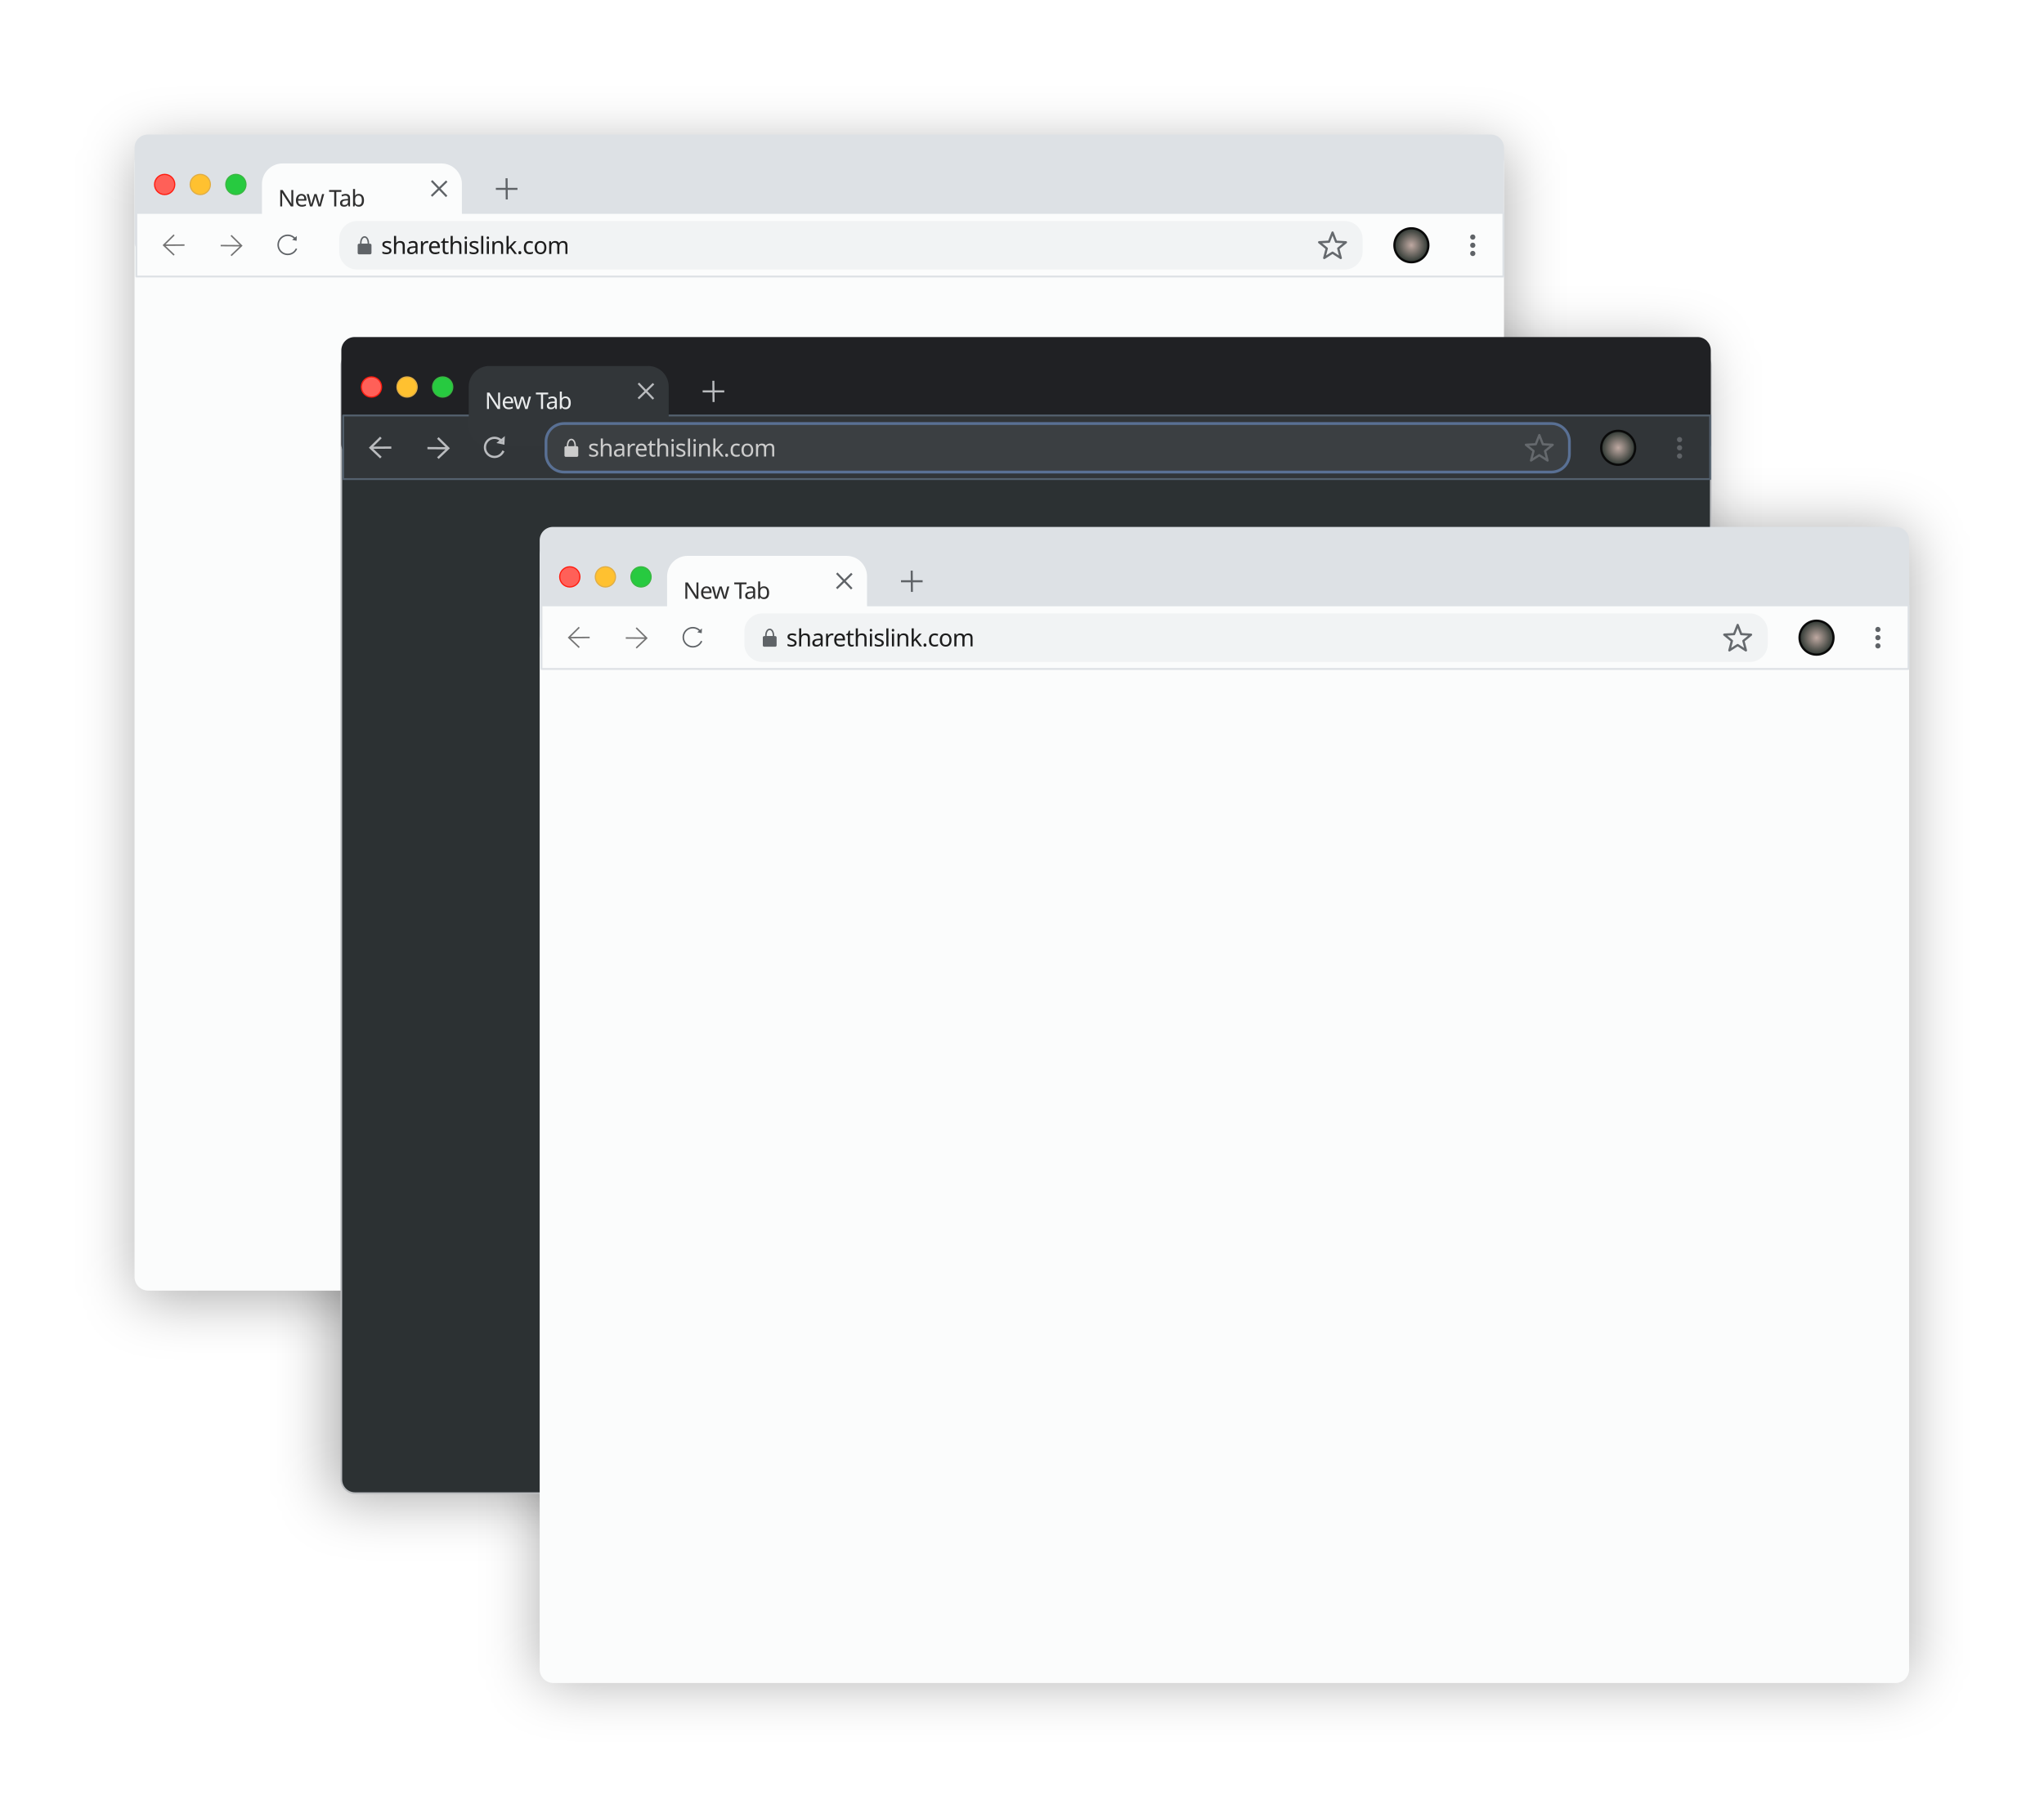
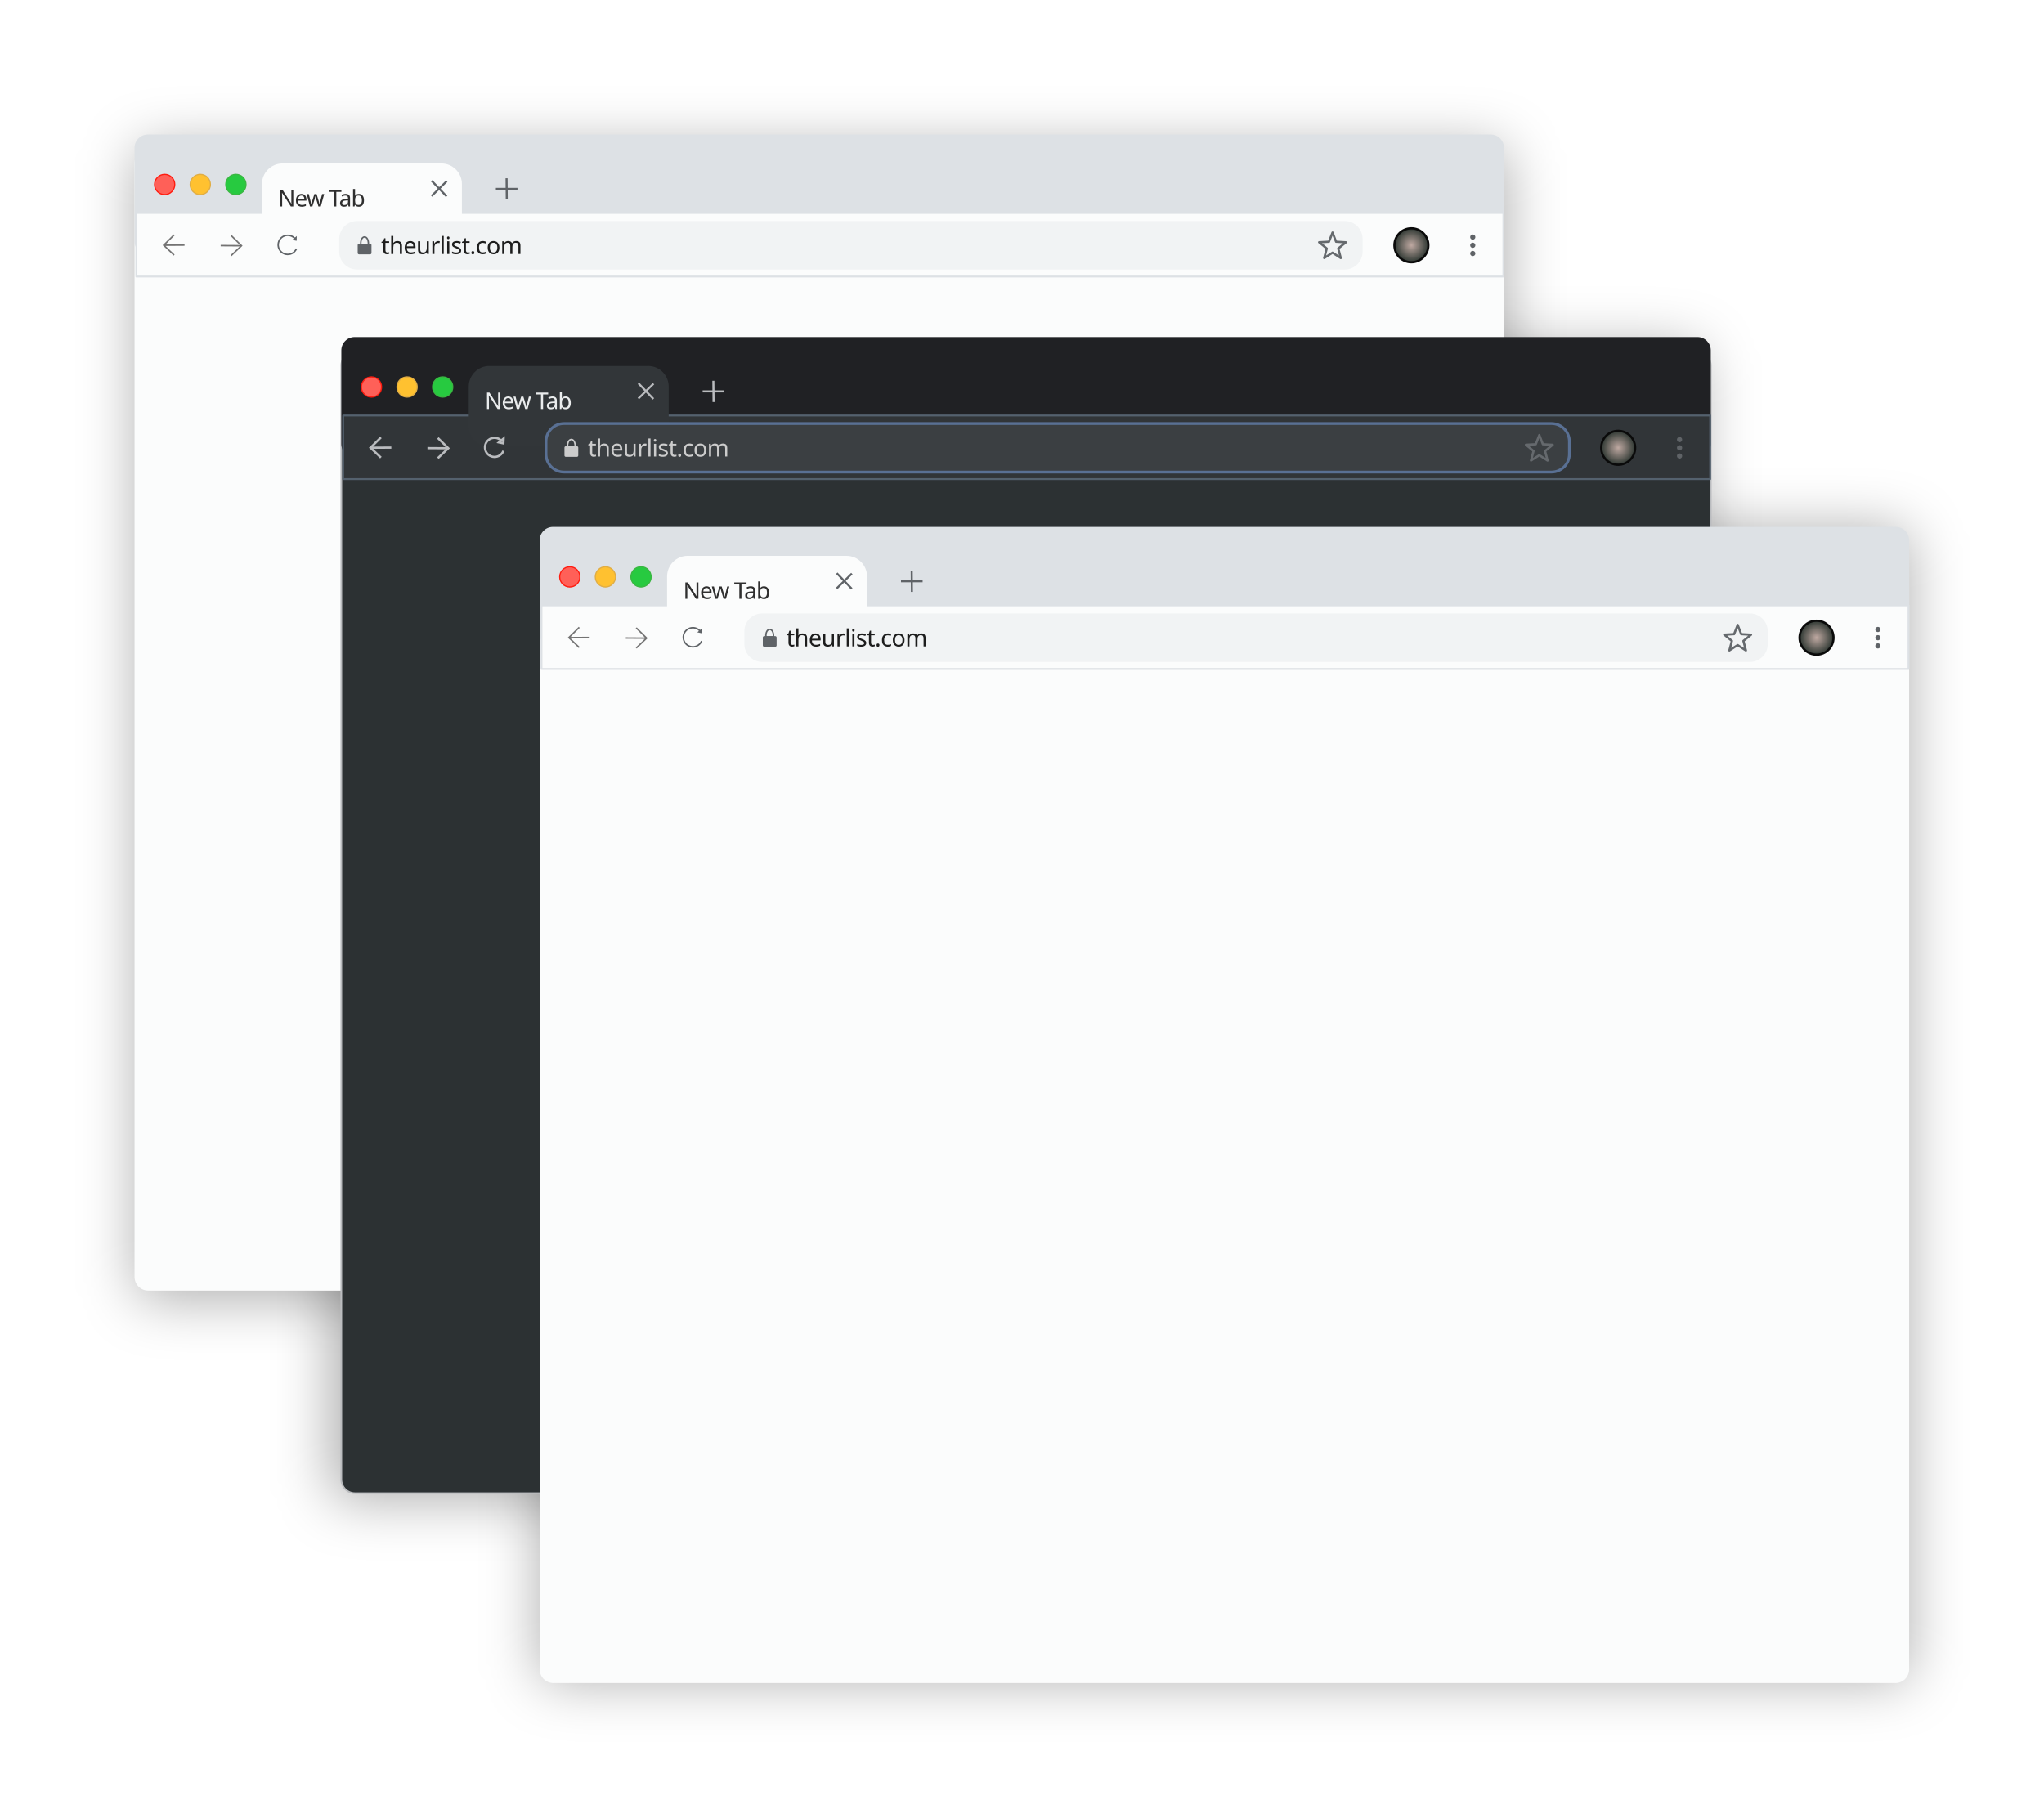
<svg xmlns="http://www.w3.org/2000/svg" xmlns:xlink="http://www.w3.org/1999/xlink" width="1378.144" height="1225.688" viewBox="0 0 364.634 324.297">
  <defs>
    <radialGradient xlink:href="#prefix__a" id="prefix__d" cx="263.012" cy="100.148" fx="263.012" fy="100.148" r="3.228" gradientUnits="userSpaceOnUse" gradientTransform="translate(381.095 -31.826)" />
    <radialGradient xlink:href="#prefix__a" id="prefix__c" gradientUnits="userSpaceOnUse" gradientTransform="translate(256.121 -6.23)" cx="263.012" cy="100.148" fx="263.012" fy="100.148" r="3.228" />
    <radialGradient xlink:href="#prefix__a" id="prefix__e" gradientUnits="userSpaceOnUse" gradientTransform="translate(256.121 -6.23)" cx="263.012" cy="100.148" fx="263.012" fy="100.148" r="3.228" />
    <linearGradient id="prefix__a">
      <stop offset="0" stop-color="#bfa9a2" />
      <stop offset="1" stop-color="#25302b" />
    </linearGradient>
    <filter id="prefix__b" x="-.049" y="-.058" width="1.098" height="1.117" color-interpolation-filters="sRGB">
      <feGaussianBlur stdDeviation="5 5" result="blur" />
    </filter>
  </defs>
  <g transform="translate(-355.437 11.578)">
    <rect width="244.3" height="205.529" x="379.814" y="14.681" ry="2.469" fill-opacity=".325" filter="url(#prefix__b)" />
    <rect width="244.3" height="205.529" x="414.445" y="50.441" ry="2.469" fill-opacity=".325" filter="url(#prefix__b)" />
    <rect width="244.3" height="205.529" x="451.711" y="82.814" ry="2.469" fill-opacity=".325" filter="url(#prefix__b)" />
    <g transform="translate(88.084 -61.734)">
      <rect width="244.3" height="203.646" x="291.354" y="76.791" ry="2.447" fill="#fbfcfc" />
      <rect width="244.3" height="21.456" x="291.354" y="74.156" ry="2.374" fill="#dde1e5" />
      <rect width="243.868" height="11.346" x="291.68" y="88.151" ry="0" fill="#fbfcfc" stroke="#dde1e5" stroke-width=".33" stroke-linecap="square" stroke-linejoin="round" stroke-miterlimit="0" />
      <rect width="35.667" height="14.373" x="314.084" y="79.32" ry="3.67" fill="#fbfcfc" />
      <rect width="182.567" height="8.658" x="327.867" y="89.589" ry="3.2" fill="#f1f3f4" />
      <g transform="translate(254.37 -2.54)" stroke-width=".211" stroke-linecap="square" stroke-linejoin="round" stroke-miterlimit="0">
        <circle cx="42.359" cy="85.611" r="1.803" fill="#ff6058" stroke="#ff1c10" />
        <circle cx="55.063" cy="85.611" r="1.803" fill="#27ca40" stroke="#39b741" />
        <circle cx="48.711" cy="85.611" r="1.803" fill="#ffc130" stroke="#e0ad44" />
      </g>
      <path d="M503.586 96.187l.45-1.698-1.359-1.111 1.754-.095.637-1.637.632 1.638 1.754.1-1.363 1.108.447 1.699-1.475-.954z" fill="none" stroke="#65696d" stroke-width=".4" stroke-linecap="square" stroke-linejoin="round" stroke-miterlimit="0" />
      <circle cx="519.134" cy="93.918" r="3.028" fill="url(#prefix__c)" stroke="#0a0a0a" stroke-width=".4" stroke-linecap="square" stroke-linejoin="round" stroke-miterlimit="0" />
      <g transform="translate(257.656 .292)" fill="#5f6367">
        <circle cx="272.428" cy="92.162" r=".466" />
        <circle cx="272.428" cy="95.09" r=".466" />
        <circle cx="272.428" cy="93.626" r=".466" />
      </g>
      <path d="M320.185 94.645a1.706 1.706 0 01-1.856.867 1.706 1.706 0 01-1.35-1.54 1.706 1.706 0 011.102-1.727 1.706 1.706 0 011.965.577" fill="none" stroke="#5f6367" stroke-width=".269" stroke-linecap="square" stroke-linejoin="round" stroke-miterlimit="0" />
      <path d="M319.463 92.955l.837-.689-.04.863z" fill="#5f6367" />
-       <g stroke="#737373" fill="none" stroke-width=".265">
-         <path d="M308.575 92.163l1.859 1.835-1.859 1.764h0M310.293 93.998l-3.577-.024" />
-       </g>
-       <g stroke="#737373" fill="none" stroke-width=".265">
-         <path d="M298.413 92.069l-1.859 1.835 1.859 1.764h0M296.695 93.904l3.576-.024" />
-       </g>
+       <path d="M308.575 92.163l1.859 1.835-1.859 1.764h0m1.718-1.764l-3.577-.024M298.413 92.069l-1.859 1.835 1.859 1.764h0m-1.718-1.764l3.576-.024" stroke="#737373" fill="none" stroke-width=".265" />
      <g transform="translate(253.464 .392)">
        <rect width="2.462" height="1.896" x="77.696" y="93.247" ry=".243" fill="#5f6367" />
        <path d="M78.253 93.4c-.135-1.774 1.436-1.848 1.353-.023z" fill="none" stroke="#5f6367" stroke-width=".265" />
      </g>
      <g fill="none" stroke="#5f6367" stroke-width=".365">
-         <path d="M355.81 83.853h3.858M357.756 85.747l-.035-3.788" />
-         <g>
-           <path d="M344.357 82.414l2.672 2.784M344.339 85.13l2.708-2.648" />
-         </g>
+         <path d="M355.81 83.853h3.858m-1.912 1.894l-.035-3.788M344.357 82.414l2.672 2.784m-2.69-.068l2.708-2.648" />
      </g>
      <text style="line-height:1.25;-inkscape-font-specification:'Space Grotesk'" x="316.952" y="86.99" font-size="4.1" font-family="Space Grotesk" letter-spacing="-.143" word-spacing="0" fill="#2f2f2f" stroke-width=".031">
        <tspan style="-inkscape-font-specification:Sans" x="316.952" y="86.99" font-weight="400" font-family="Sans">New Tab</tspan>
      </text>
-       <text style="line-height:1.25;-inkscape-font-specification:'Space Grotesk'" x="335.348" y="95.471" font-size="4.233" font-family="Space Grotesk" letter-spacing="-.095" word-spacing="0" stroke-width=".265">
-         <tspan x="335.348" y="95.471" fill="#1d1d1d">sharethislink.com</tspan>
+       <text style="line-height:1.25;-inkscape-font-specification:'Space Grotesk'" x="335.348" y="95.471" font-size="4.233" font-family="'Space Grotesk'" letter-spacing="-.095" word-spacing="0" stroke-width=".265">
+         <tspan x="335.348" y="95.471" fill="#1d1d1d">theurlist.com</tspan>
      </text>
    </g>
    <rect width="244.3" height="203.646" x="416.327" y="51.194" ry="2.447" fill="#2c3133" stroke="#babcbf" stroke-width=".3" stroke-linecap="square" stroke-linejoin="round" stroke-miterlimit="0" />
    <rect width="244.3" height="21.456" x="416.327" y="48.559" ry="2.374" fill="#202124" />
    <rect width="243.868" height="11.346" x="416.654" y="62.554" ry="0" fill="#313538" stroke="#54616e" stroke-width=".33" stroke-linecap="square" stroke-linejoin="round" stroke-miterlimit="0" />
    <rect width="35.667" height="14.373" x="439.058" y="53.723" ry="3.67" fill="#323639" />
    <rect width="182.567" height="8.658" x="452.84" y="63.992" ry="3.2" fill="#3b3f42" stroke="#597094" stroke-width=".494" stroke-linecap="square" stroke-linejoin="round" stroke-miterlimit="0" />
    <g transform="translate(379.343 -28.138)" stroke-width=".211" stroke-linecap="square" stroke-linejoin="round" stroke-miterlimit="0">
      <circle cx="42.359" cy="85.611" r="1.803" fill="#ff6058" stroke="#ff1c10" />
      <circle cx="55.063" cy="85.611" r="1.803" fill="#27ca40" stroke="#39b741" />
      <circle cx="48.711" cy="85.611" r="1.803" fill="#ffc130" stroke="#e0ad44" />
    </g>
    <path d="M628.559 70.59l.451-1.698-1.36-1.111 1.754-.095.637-1.637.633 1.638 1.753.1-1.363 1.108.447 1.699-1.475-.954z" fill="none" stroke="#65696d" stroke-width=".4" stroke-linecap="square" stroke-linejoin="round" stroke-miterlimit="0" />
    <circle cx="644.107" cy="68.321" r="3.028" fill="url(#prefix__d)" stroke="#0a0a0a" stroke-width=".4" stroke-linecap="square" stroke-linejoin="round" stroke-miterlimit="0" />
    <g transform="translate(382.63 -25.305)" fill="#5f6367">
      <circle cx="272.428" cy="92.162" r=".466" />
      <circle cx="272.428" cy="95.09" r=".466" />
      <circle cx="272.428" cy="93.626" r=".466" />
    </g>
    <g stroke="#babcbf" stroke-width=".4">
      <path d="M445.158 69.048a1.706 1.706 0 01-1.856.867 1.706 1.706 0 01-1.35-1.54 1.706 1.706 0 011.102-1.727 1.706 1.706 0 011.966.577" fill="none" stroke-linecap="square" stroke-linejoin="round" stroke-miterlimit="0" />
      <path d="M444.437 67.358l.837-.689-.04.863z" fill="#5f6367" />
    </g>
-     <g stroke="#babcbf" stroke-width=".4" fill="none">
-       <path d="M433.548 66.566l1.86 1.835-1.86 1.764h0M435.266 68.401l-3.576-.024" />
-     </g>
-     <g stroke="#babcbf" stroke-width=".4" fill="none">
-       <path d="M423.386 66.472l-1.859 1.835 1.86 1.764h0M421.669 68.307l3.576-.024" />
-     </g>
+     <path d="M433.548 66.566l1.86 1.835-1.86 1.764h0m1.718-1.764l-3.576-.024M423.386 66.472l-1.859 1.835 1.86 1.764h0m-1.718-1.764l3.576-.024" stroke="#babcbf" stroke-width=".4" fill="none" />
    <rect width="2.462" height="1.896" x="456.133" y="68.041" ry=".243" fill="#ccc" />
    <path d="M456.69 68.195c-.135-1.775 1.435-1.848 1.353-.023z" fill="none" stroke="#ccc" stroke-width=".265" />
    <g stroke="#babcbf" fill="none" stroke-width=".365">
-       <path d="M480.783 58.256h3.858M482.73 60.15l-.036-3.788" />
-       <g>
-         <path d="M469.33 56.817l2.672 2.784M469.312 59.533l2.708-2.648" />
-       </g>
+       <path d="M480.783 58.256h3.858m-1.911 1.894l-.036-3.788M469.33 56.817l2.672 2.784m-2.69-.068l2.708-2.648" />
    </g>
    <text style="line-height:1.25;-inkscape-font-specification:'Space Grotesk'" x="441.925" y="61.393" font-size="4.1" font-family="Space Grotesk" letter-spacing="-.143" word-spacing="0" fill="#eaeced" stroke-width=".031">
      <tspan style="-inkscape-font-specification:Sans" x="441.925" y="61.393" font-weight="400" font-family="Sans">New Tab</tspan>
    </text>
-     <text style="line-height:1.25;-inkscape-font-specification:'Space Grotesk'" x="460.322" y="69.874" font-size="4.233" font-family="Space Grotesk" letter-spacing="-.095" word-spacing="0" fill="#ccc" stroke-width=".265">
-       <tspan x="460.322" y="69.874">sharethislink.com</tspan>
+     <text style="line-height:1.25;-inkscape-font-specification:'Space Grotesk'" x="460.322" y="69.874" font-size="4.233" font-family="'Space Grotesk'" letter-spacing="-.095" word-spacing="0" fill="#ccc" stroke-width=".265">
+       <tspan x="460.322" y="69.874">theurlist.com</tspan>
    </text>
    <g transform="translate(160.357 8.281)">
      <rect width="244.3" height="203.646" x="291.354" y="76.791" ry="2.447" fill="#fbfcfc" />
      <rect width="244.3" height="21.456" x="291.354" y="74.156" ry="2.374" fill="#dde1e5" />
      <rect width="243.868" height="11.346" x="291.68" y="88.151" ry="0" fill="#fbfcfc" stroke="#dde1e5" stroke-width=".33" stroke-linecap="square" stroke-linejoin="round" stroke-miterlimit="0" />
      <rect width="35.667" height="14.373" x="314.084" y="79.32" ry="3.67" fill="#fbfcfc" />
      <rect width="182.567" height="8.658" x="327.867" y="89.589" ry="3.2" fill="#f1f3f4" />
      <g transform="translate(254.37 -2.54)" stroke-width=".211" stroke-linecap="square" stroke-linejoin="round" stroke-miterlimit="0">
        <circle cx="42.359" cy="85.611" r="1.803" fill="#ff6058" stroke="#ff1c10" />
        <circle cx="55.063" cy="85.611" r="1.803" fill="#27ca40" stroke="#39b741" />
        <circle cx="48.711" cy="85.611" r="1.803" fill="#ffc130" stroke="#e0ad44" />
      </g>
      <path d="M503.586 96.187l.45-1.698-1.359-1.111 1.754-.095.637-1.637.632 1.638 1.754.1-1.363 1.108.447 1.699-1.475-.954z" fill="none" stroke="#65696d" stroke-width=".4" stroke-linecap="square" stroke-linejoin="round" stroke-miterlimit="0" />
      <circle cx="519.134" cy="93.918" r="3.028" fill="url(#prefix__e)" stroke="#0a0a0a" stroke-width=".4" stroke-linecap="square" stroke-linejoin="round" stroke-miterlimit="0" />
      <g transform="translate(257.656 .292)" fill="#5f6367">
        <circle cx="272.428" cy="92.162" r=".466" />
        <circle cx="272.428" cy="95.09" r=".466" />
        <circle cx="272.428" cy="93.626" r=".466" />
      </g>
      <path d="M320.185 94.645a1.706 1.706 0 01-1.856.867 1.706 1.706 0 01-1.35-1.54 1.706 1.706 0 011.102-1.727 1.706 1.706 0 011.965.577" fill="none" stroke="#5f6367" stroke-width=".269" stroke-linecap="square" stroke-linejoin="round" stroke-miterlimit="0" />
      <path d="M319.463 92.955l.837-.689-.04.863z" fill="#5f6367" />
-       <g stroke="#737373" fill="none" stroke-width=".265">
-         <path d="M308.575 92.163l1.859 1.835-1.859 1.764h0M310.293 93.998l-3.577-.024" />
-       </g>
-       <g stroke="#737373" fill="none" stroke-width=".265">
-         <path d="M298.413 92.069l-1.859 1.835 1.859 1.764h0M296.695 93.904l3.576-.024" />
-       </g>
+       <path d="M308.575 92.163l1.859 1.835-1.859 1.764h0m1.718-1.764l-3.577-.024M298.413 92.069l-1.859 1.835 1.859 1.764h0m-1.718-1.764l3.576-.024" stroke="#737373" fill="none" stroke-width=".265" />
      <g transform="translate(253.464 .392)">
        <rect width="2.462" height="1.896" x="77.696" y="93.247" ry=".243" fill="#5f6367" />
        <path d="M78.253 93.4c-.135-1.774 1.436-1.848 1.353-.023z" fill="none" stroke="#5f6367" stroke-width=".265" />
      </g>
      <g fill="none" stroke="#5f6367" stroke-width=".365">
-         <path d="M355.81 83.853h3.858M357.756 85.747l-.035-3.788" />
-         <g>
-           <path d="M344.357 82.414l2.672 2.784M344.339 85.13l2.708-2.648" />
-         </g>
+         <path d="M355.81 83.853h3.858m-1.912 1.894l-.035-3.788M344.357 82.414l2.672 2.784m-2.69-.068l2.708-2.648" />
      </g>
      <text style="line-height:1.25;-inkscape-font-specification:'Space Grotesk'" x="316.952" y="86.99" font-size="4.1" font-family="Space Grotesk" letter-spacing="-.143" word-spacing="0" fill="#2f2f2f" stroke-width=".031">
        <tspan style="-inkscape-font-specification:Sans" x="316.952" y="86.99" font-weight="400" font-family="Sans">New Tab</tspan>
      </text>
-       <text style="line-height:1.25;-inkscape-font-specification:'Space Grotesk'" x="335.348" y="95.471" font-size="4.233" font-family="Space Grotesk" letter-spacing="-.095" word-spacing="0" stroke-width=".265">
-         <tspan x="335.348" y="95.471" fill="#1d1d1d">sharethislink.com</tspan>
+       <text style="line-height:1.25;-inkscape-font-specification:'Space Grotesk'" x="335.348" y="95.471" font-size="4.233" font-family="'Space Grotesk'" letter-spacing="-.095" word-spacing="0" stroke-width=".265">
+         <tspan x="335.348" y="95.471" fill="#1d1d1d">theurlist.com</tspan>
      </text>
    </g>
  </g>
</svg>
